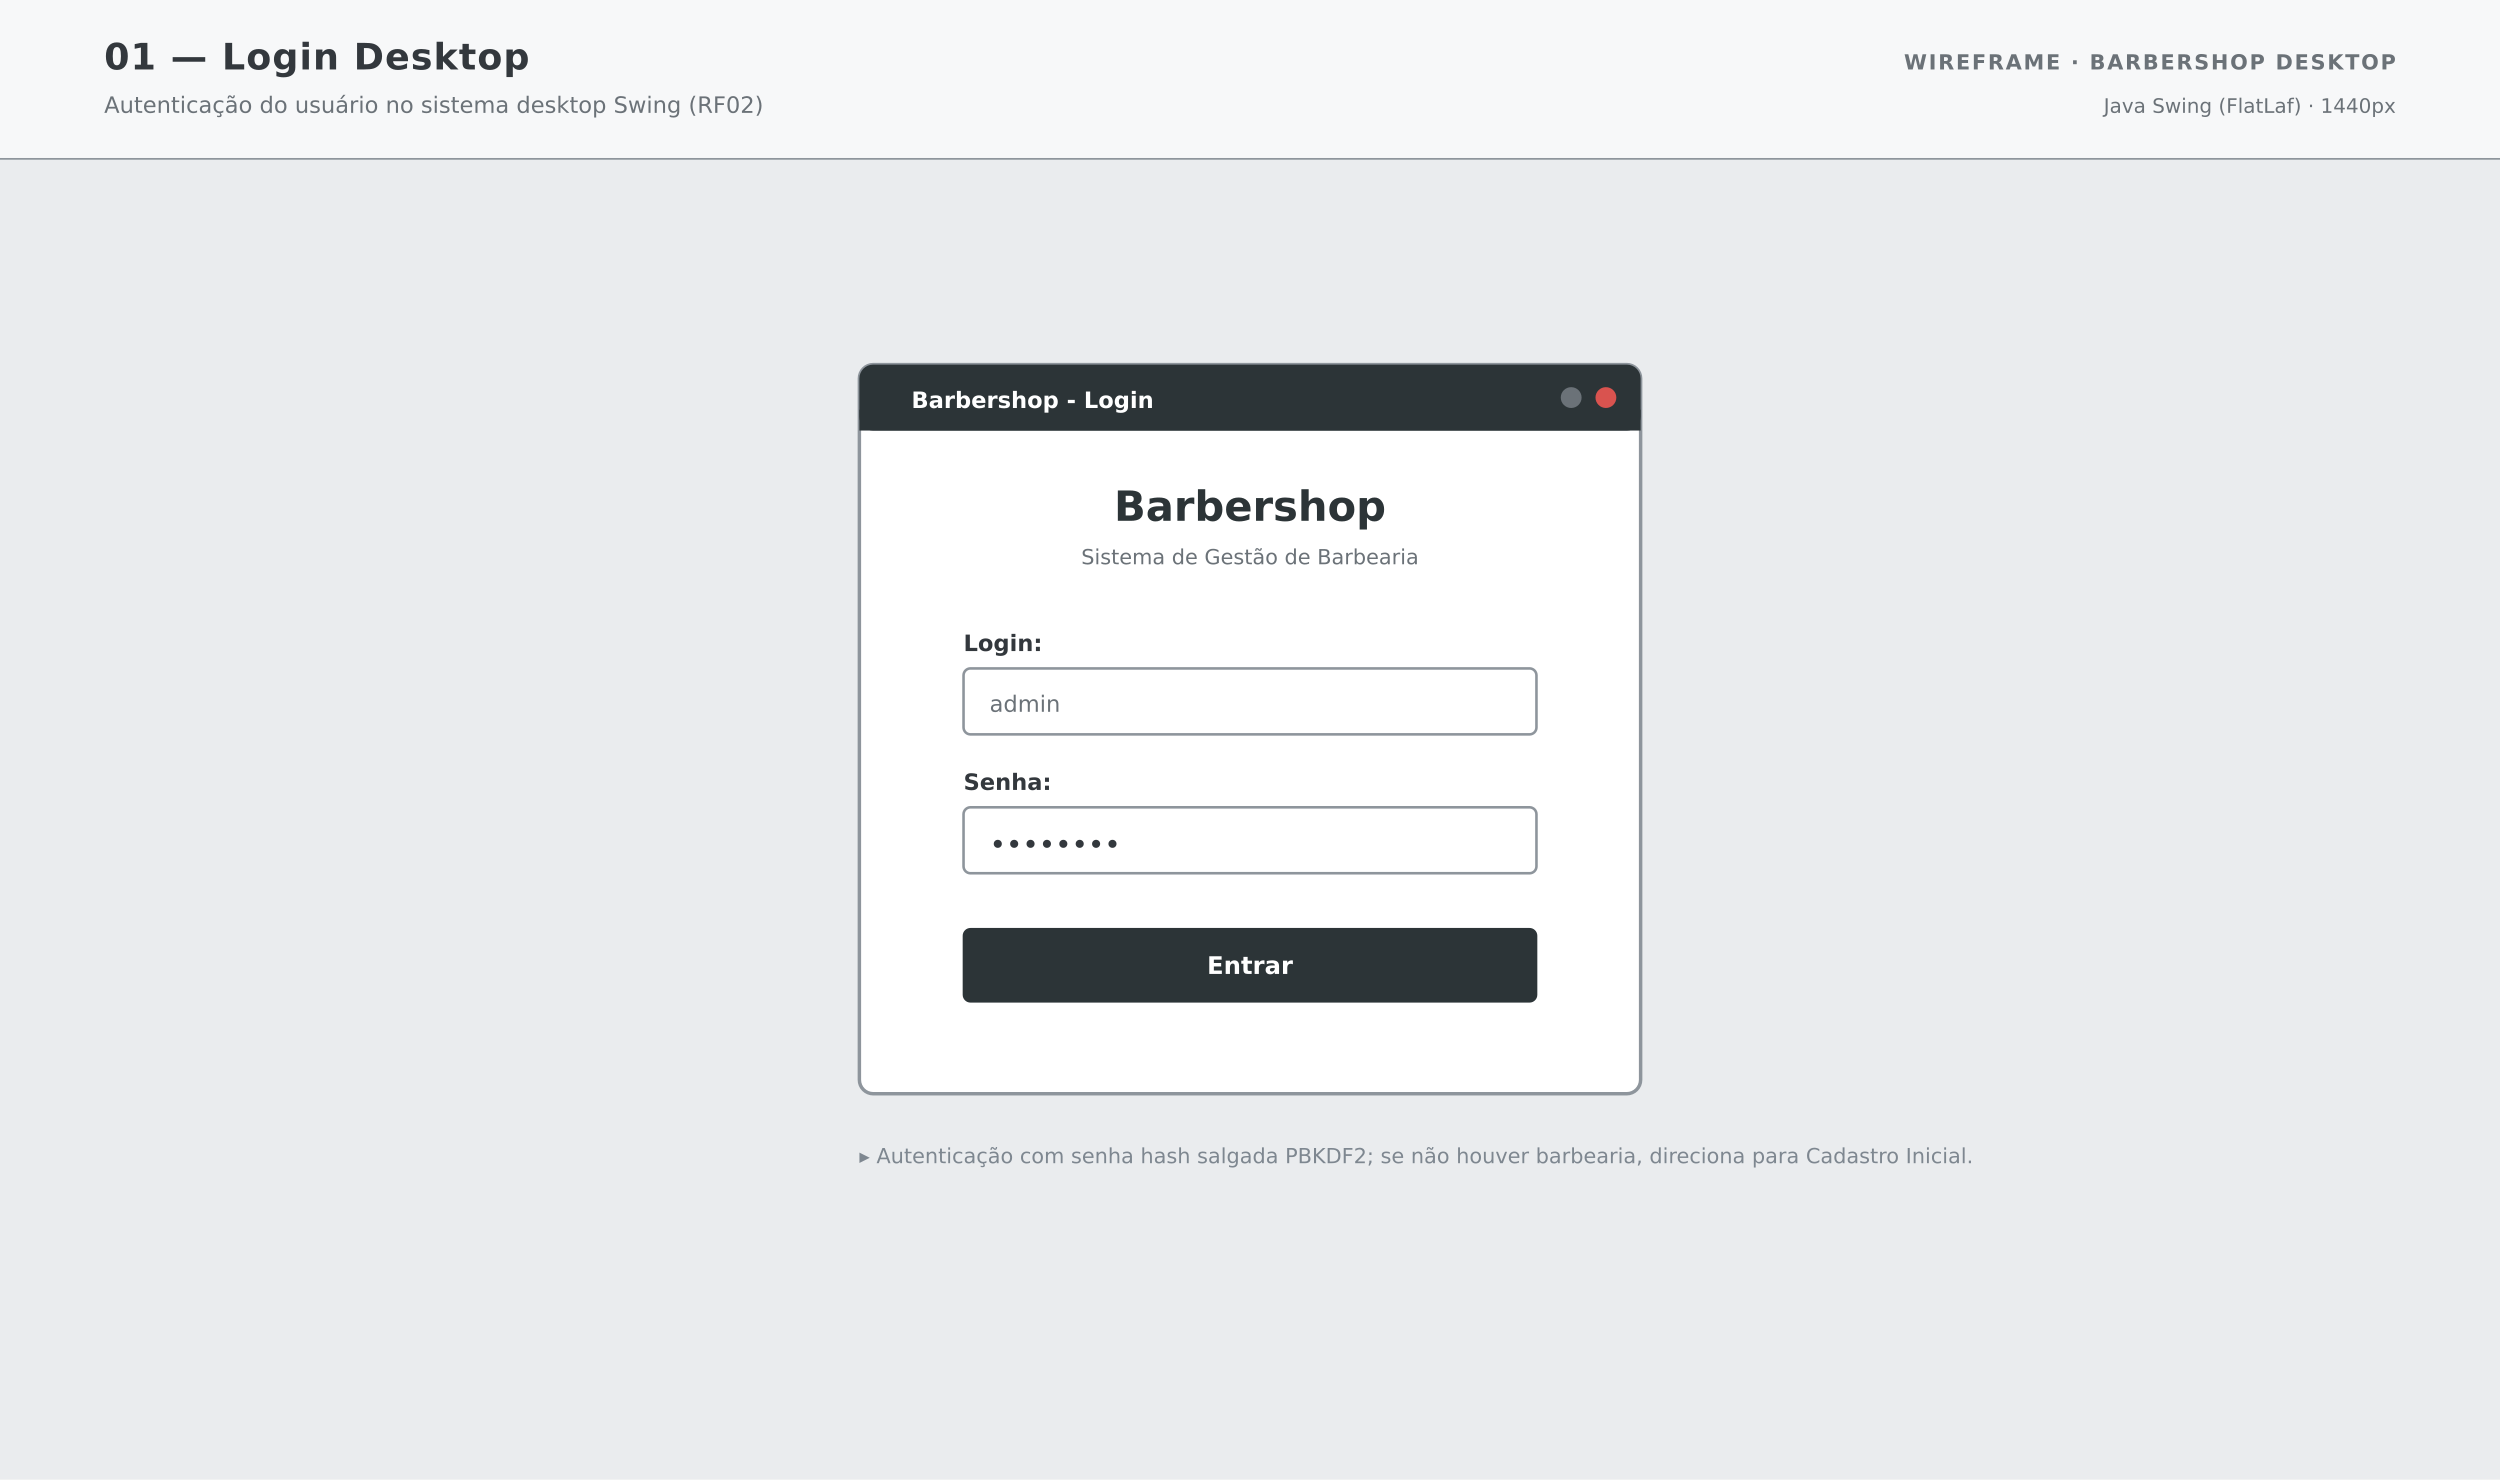
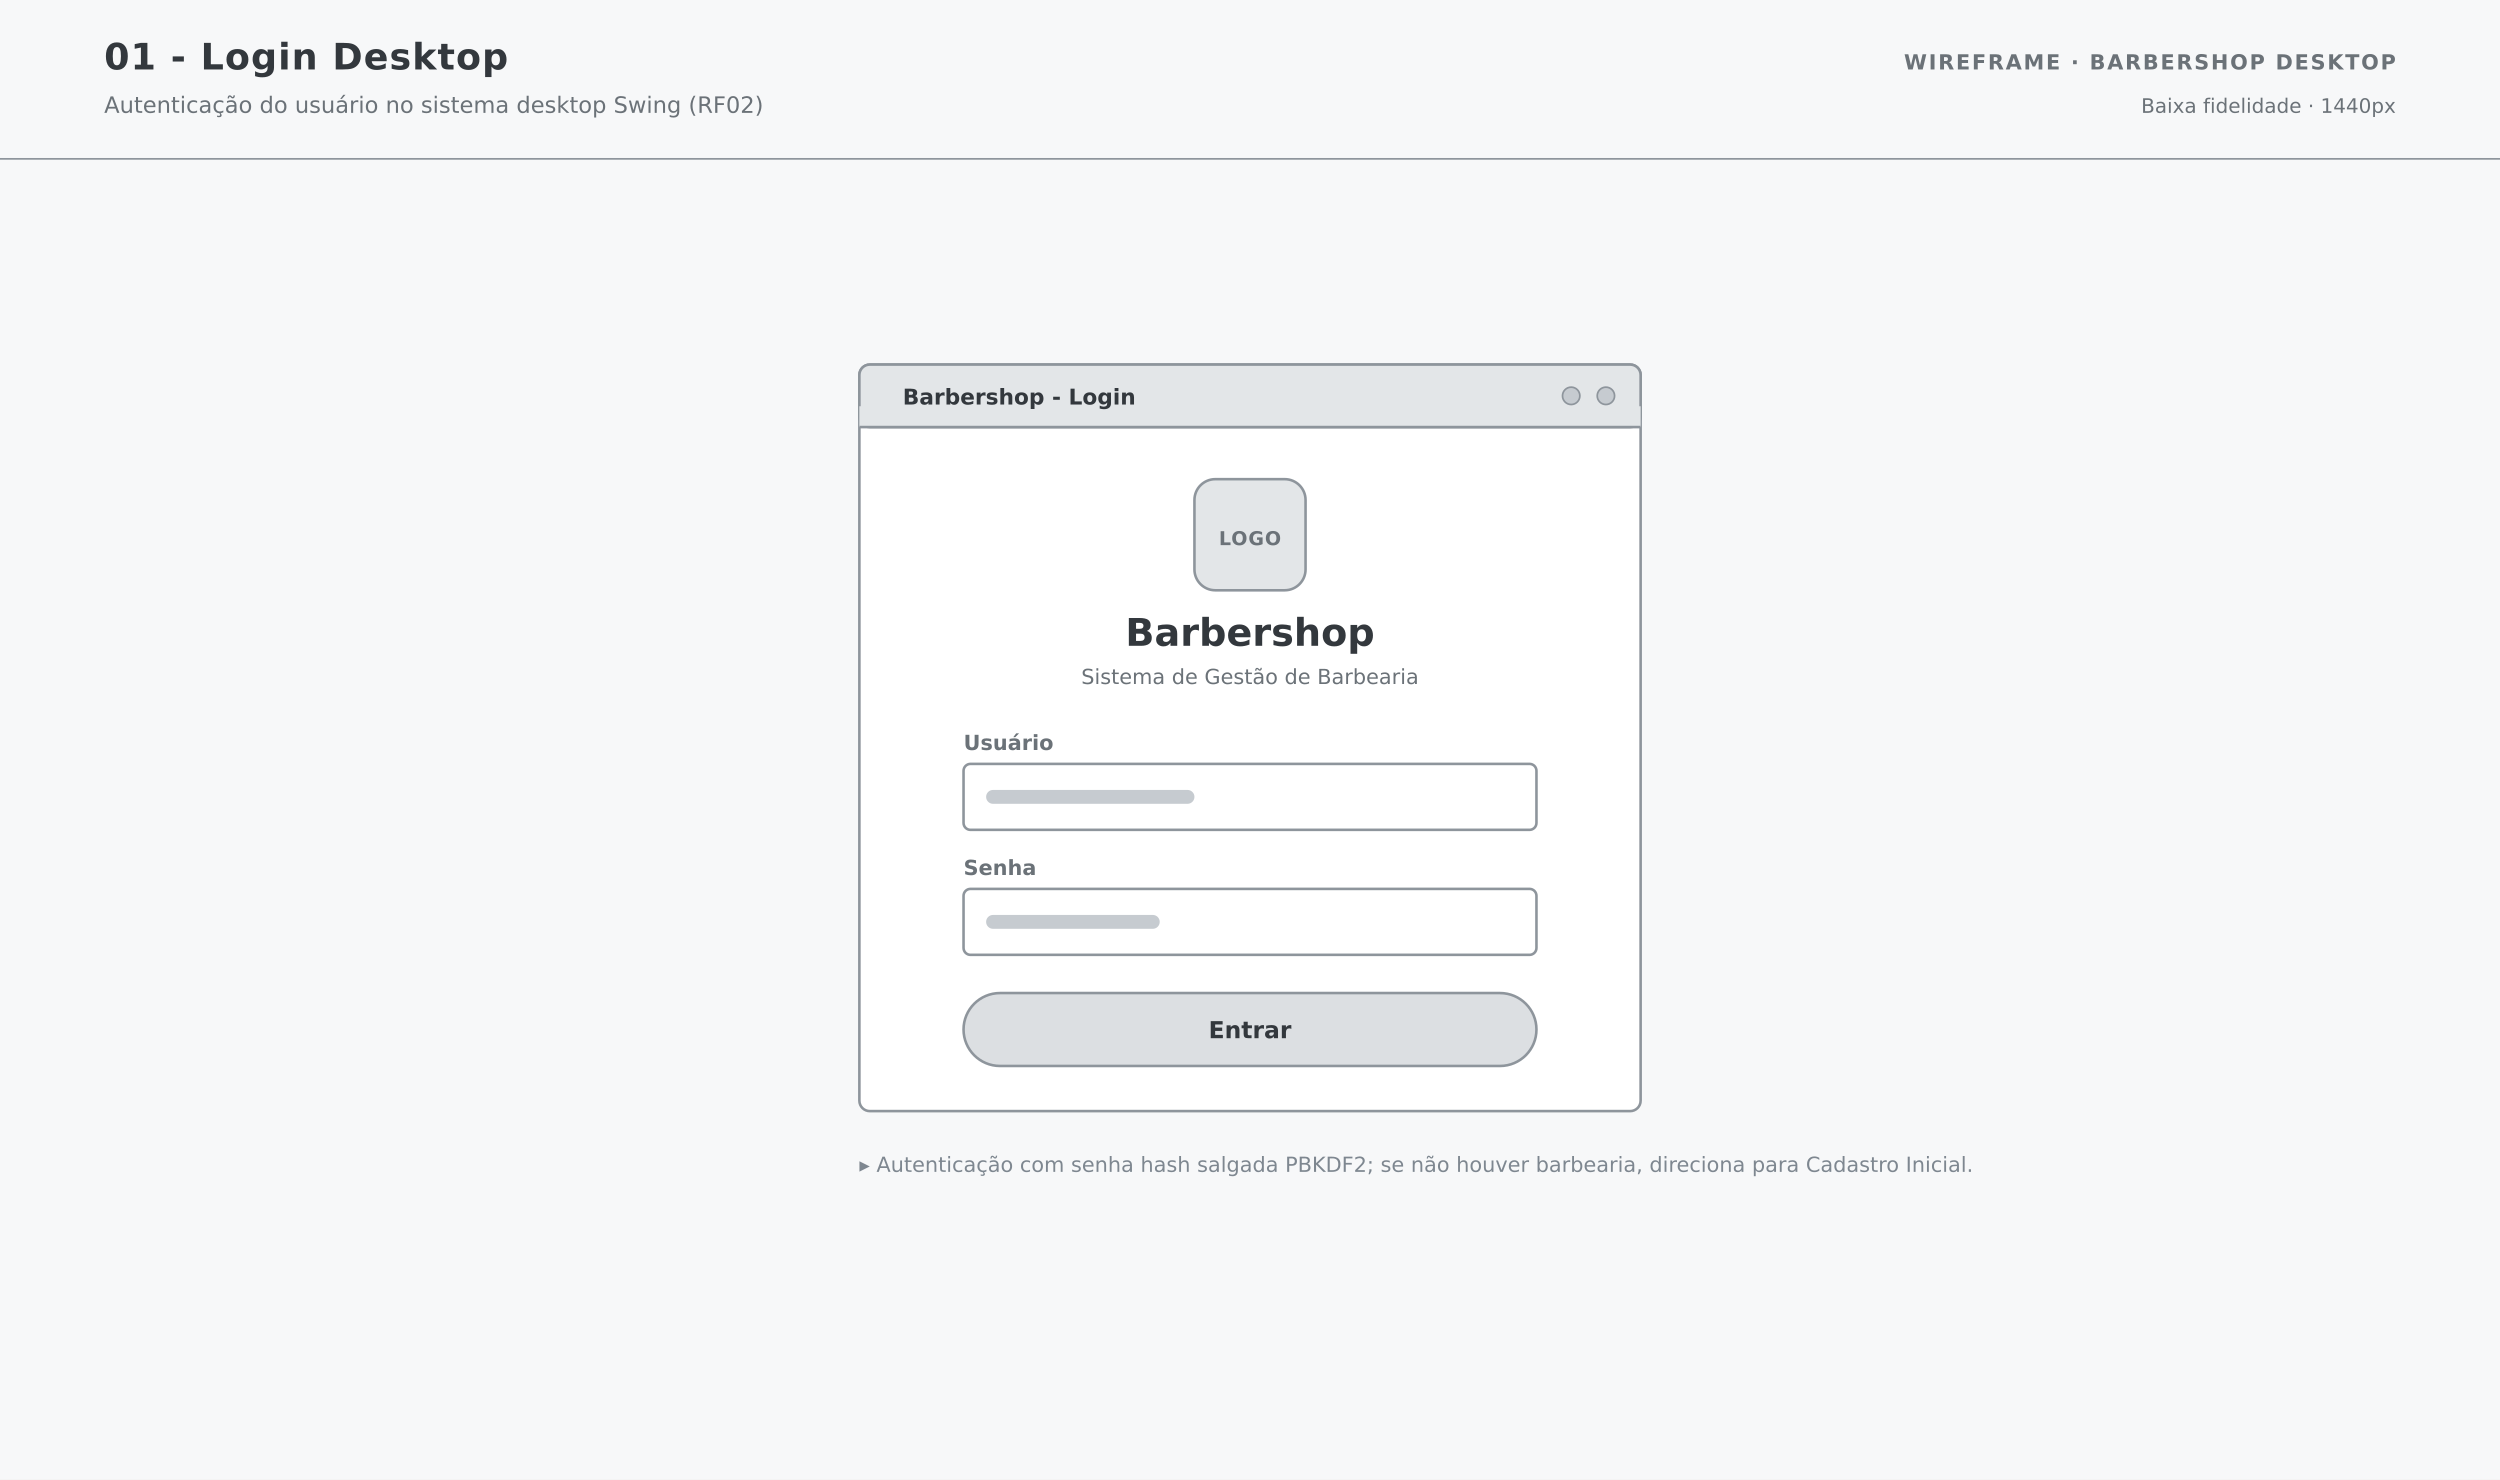
<svg xmlns="http://www.w3.org/2000/svg" width="1440" height="852" viewBox="0 0 1440 852">
  <rect width="1440" height="852" fill="#FFFFFF" />
  <rect x="0" y="0" width="1440" height="92" rx="0" fill="#F7F8F9" />
-   <text x="60" y="40" font-family="DejaVu Sans, Arial, sans-serif" font-size="21" font-weight="bold" fill="#33383D" text-anchor="start" letter-spacing="0.6">01 — Login Desktop</text>
+   <text x="60" y="40" font-family="DejaVu Sans, Arial, sans-serif" font-size="21" font-weight="bold" fill="#33383D" text-anchor="start" letter-spacing="0.6">01 - Login Desktop</text>
  <text x="60" y="65" font-family="DejaVu Sans, Arial, sans-serif" font-size="13" font-weight="normal" fill="#6B7278" text-anchor="start" letter-spacing="0">Autenticação do usuário no sistema desktop Swing (RF02)</text>
  <text x="1380" y="40" font-family="DejaVu Sans, Arial, sans-serif" font-size="12" font-weight="bold" fill="#6B7278" text-anchor="end" letter-spacing="1">WIREFRAME · BARBERSHOP DESKTOP</text>
-   <text x="1380" y="65" font-family="DejaVu Sans, Arial, sans-serif" font-size="11.5" font-weight="normal" fill="#6B7278" text-anchor="end" letter-spacing="0">Java Swing (FlatLaf) · 1440px</text>
+   <text x="1380" y="65" font-family="DejaVu Sans, Arial, sans-serif" font-size="11.5" font-weight="normal" fill="#6B7278" text-anchor="end" letter-spacing="0">Baixa fidelidade · 1440px</text>
  <line x1="0" y1="92" x2="1440" y2="92" stroke="#8E959C" stroke-width="2" />
-   <rect x="0" y="92" width="1440" height="760" rx="0" fill="#EAECEE" />
-   <rect x="495" y="210" width="450" height="420" rx="8" fill="#FFFFFF" stroke="#8E959C" stroke-width="2" />
-   <rect x="495" y="210" width="450" height="38" rx="8" fill="#2C3437" />
-   <rect x="495" y="236" width="450" height="12" fill="#2C3437" />
-   <text x="525" y="235" font-family="DejaVu Sans, Arial, sans-serif" font-size="13" font-weight="bold" fill="#FFFFFF">Barbershop - Login</text>
-   <circle cx="905" cy="229" r="6" fill="#6B7278" />
-   <circle cx="925" cy="229" r="6" fill="#D9534F" />
-   <text x="720" y="300" font-family="DejaVu Sans, Arial, sans-serif" font-size="24" font-weight="bold" fill="#2C3437" text-anchor="middle">Barbershop</text>
-   <text x="720" y="325" font-family="DejaVu Sans, Arial, sans-serif" font-size="12" font-weight="normal" fill="#6B7278" text-anchor="middle">Sistema de Gestão de Barbearia</text>
-   <text x="555" y="375" font-family="DejaVu Sans, Arial, sans-serif" font-size="13" font-weight="bold" fill="#33383D">Login:</text>
-   <rect x="555" y="385" width="330" height="38" rx="4" fill="#FFFFFF" stroke="#8E959C" stroke-width="1.5" />
-   <text x="570" y="410" font-family="DejaVu Sans, Arial, sans-serif" font-size="13" fill="#6B7278">admin</text>
-   <text x="555" y="455" font-family="DejaVu Sans, Arial, sans-serif" font-size="13" font-weight="bold" fill="#33383D">Senha:</text>
-   <rect x="555" y="465" width="330" height="38" rx="4" fill="#FFFFFF" stroke="#8E959C" stroke-width="1.5" />
-   <text x="570" y="492" font-family="DejaVu Sans, Arial, sans-serif" font-size="16" fill="#33383D">••••••••</text>
-   <rect x="555" y="535" width="330" height="42" rx="4" fill="#2C3437" stroke="#2C3437" stroke-width="1" />
-   <text x="720" y="561" font-family="DejaVu Sans, Arial, sans-serif" font-size="14" font-weight="bold" fill="#FFFFFF" text-anchor="middle">Entrar</text>
-   <text x="495" y="670" font-family="DejaVu Sans, Arial, sans-serif" font-size="12" font-weight="normal" fill="#7E8790" text-anchor="start">▸ Autenticação com senha hash salgada PBKDF2; se não houver barbearia, direciona para Cadastro Inicial.</text>
+   <rect x="0" y="92" width="1440" height="760" rx="0" fill="#F7F8F9" />
+   <rect x="495" y="210" width="450" height="430" rx="6" fill="#FFFFFF" stroke="#8E959C" stroke-width="1.5" />
+   <rect x="495" y="210" width="450" height="36" rx="6" fill="#E3E6E8" stroke="#8E959C" stroke-width="1.5" />
+   <rect x="495" y="234" width="450" height="12" fill="#E3E6E8" />
+   <line x1="495" y1="246" x2="945" y2="246" stroke="#8E959C" stroke-width="1.5" />
+   <text x="520" y="233" font-family="DejaVu Sans, Arial, sans-serif" font-size="12.5" font-weight="bold" fill="#33383D">Barbershop - Login</text>
+   <circle cx="905" cy="228" r="5" fill="#C6CBD0" stroke="#8E959C" stroke-width="1" />
+   <circle cx="925" cy="228" r="5" fill="#C6CBD0" stroke="#8E959C" stroke-width="1" />
+   <rect x="688" y="276" width="64" height="64" rx="12" fill="#E3E6E8" stroke="#8E959C" stroke-width="1.5" />
+   <text x="720" y="314" font-family="DejaVu Sans, Arial, sans-serif" font-size="11" font-weight="bold" fill="#6B7278" text-anchor="middle" letter-spacing="0.5">LOGO</text>
+   <text x="720" y="372" font-family="DejaVu Sans, Arial, sans-serif" font-size="22" font-weight="bold" fill="#33383D" text-anchor="middle">Barbershop</text>
+   <text x="720" y="394" font-family="DejaVu Sans, Arial, sans-serif" font-size="12" font-weight="normal" fill="#6B7278" text-anchor="middle">Sistema de Gestão de Barbearia</text>
+   <text x="555" y="432" font-family="DejaVu Sans, Arial, sans-serif" font-size="12" font-weight="bold" fill="#6B7278">Usuário</text>
+   <rect x="555" y="440" width="330" height="38" rx="4" fill="#FFFFFF" stroke="#8E959C" stroke-width="1.5" />
+   <rect x="568" y="455" width="120" height="8" rx="4" fill="#C6CBD0" />
+   <text x="555" y="504" font-family="DejaVu Sans, Arial, sans-serif" font-size="12" font-weight="bold" fill="#6B7278">Senha</text>
+   <rect x="555" y="512" width="330" height="38" rx="4" fill="#FFFFFF" stroke="#8E959C" stroke-width="1.5" />
+   <rect x="568" y="527" width="100" height="8" rx="4" fill="#C6CBD0" />
+   <rect x="555" y="572" width="330" height="42" rx="21" fill="#DCDFE2" stroke="#8E959C" stroke-width="1.5" />
+   <text x="720" y="598" font-family="DejaVu Sans, Arial, sans-serif" font-size="13.5" font-weight="bold" fill="#33383D" text-anchor="middle">Entrar</text>
+   <text x="495" y="675" font-family="DejaVu Sans, Arial, sans-serif" font-size="12" font-weight="normal" fill="#7E8790" text-anchor="start">▸ Autenticação com senha hash salgada PBKDF2; se não houver barbearia, direciona para Cadastro Inicial.</text>
</svg>
